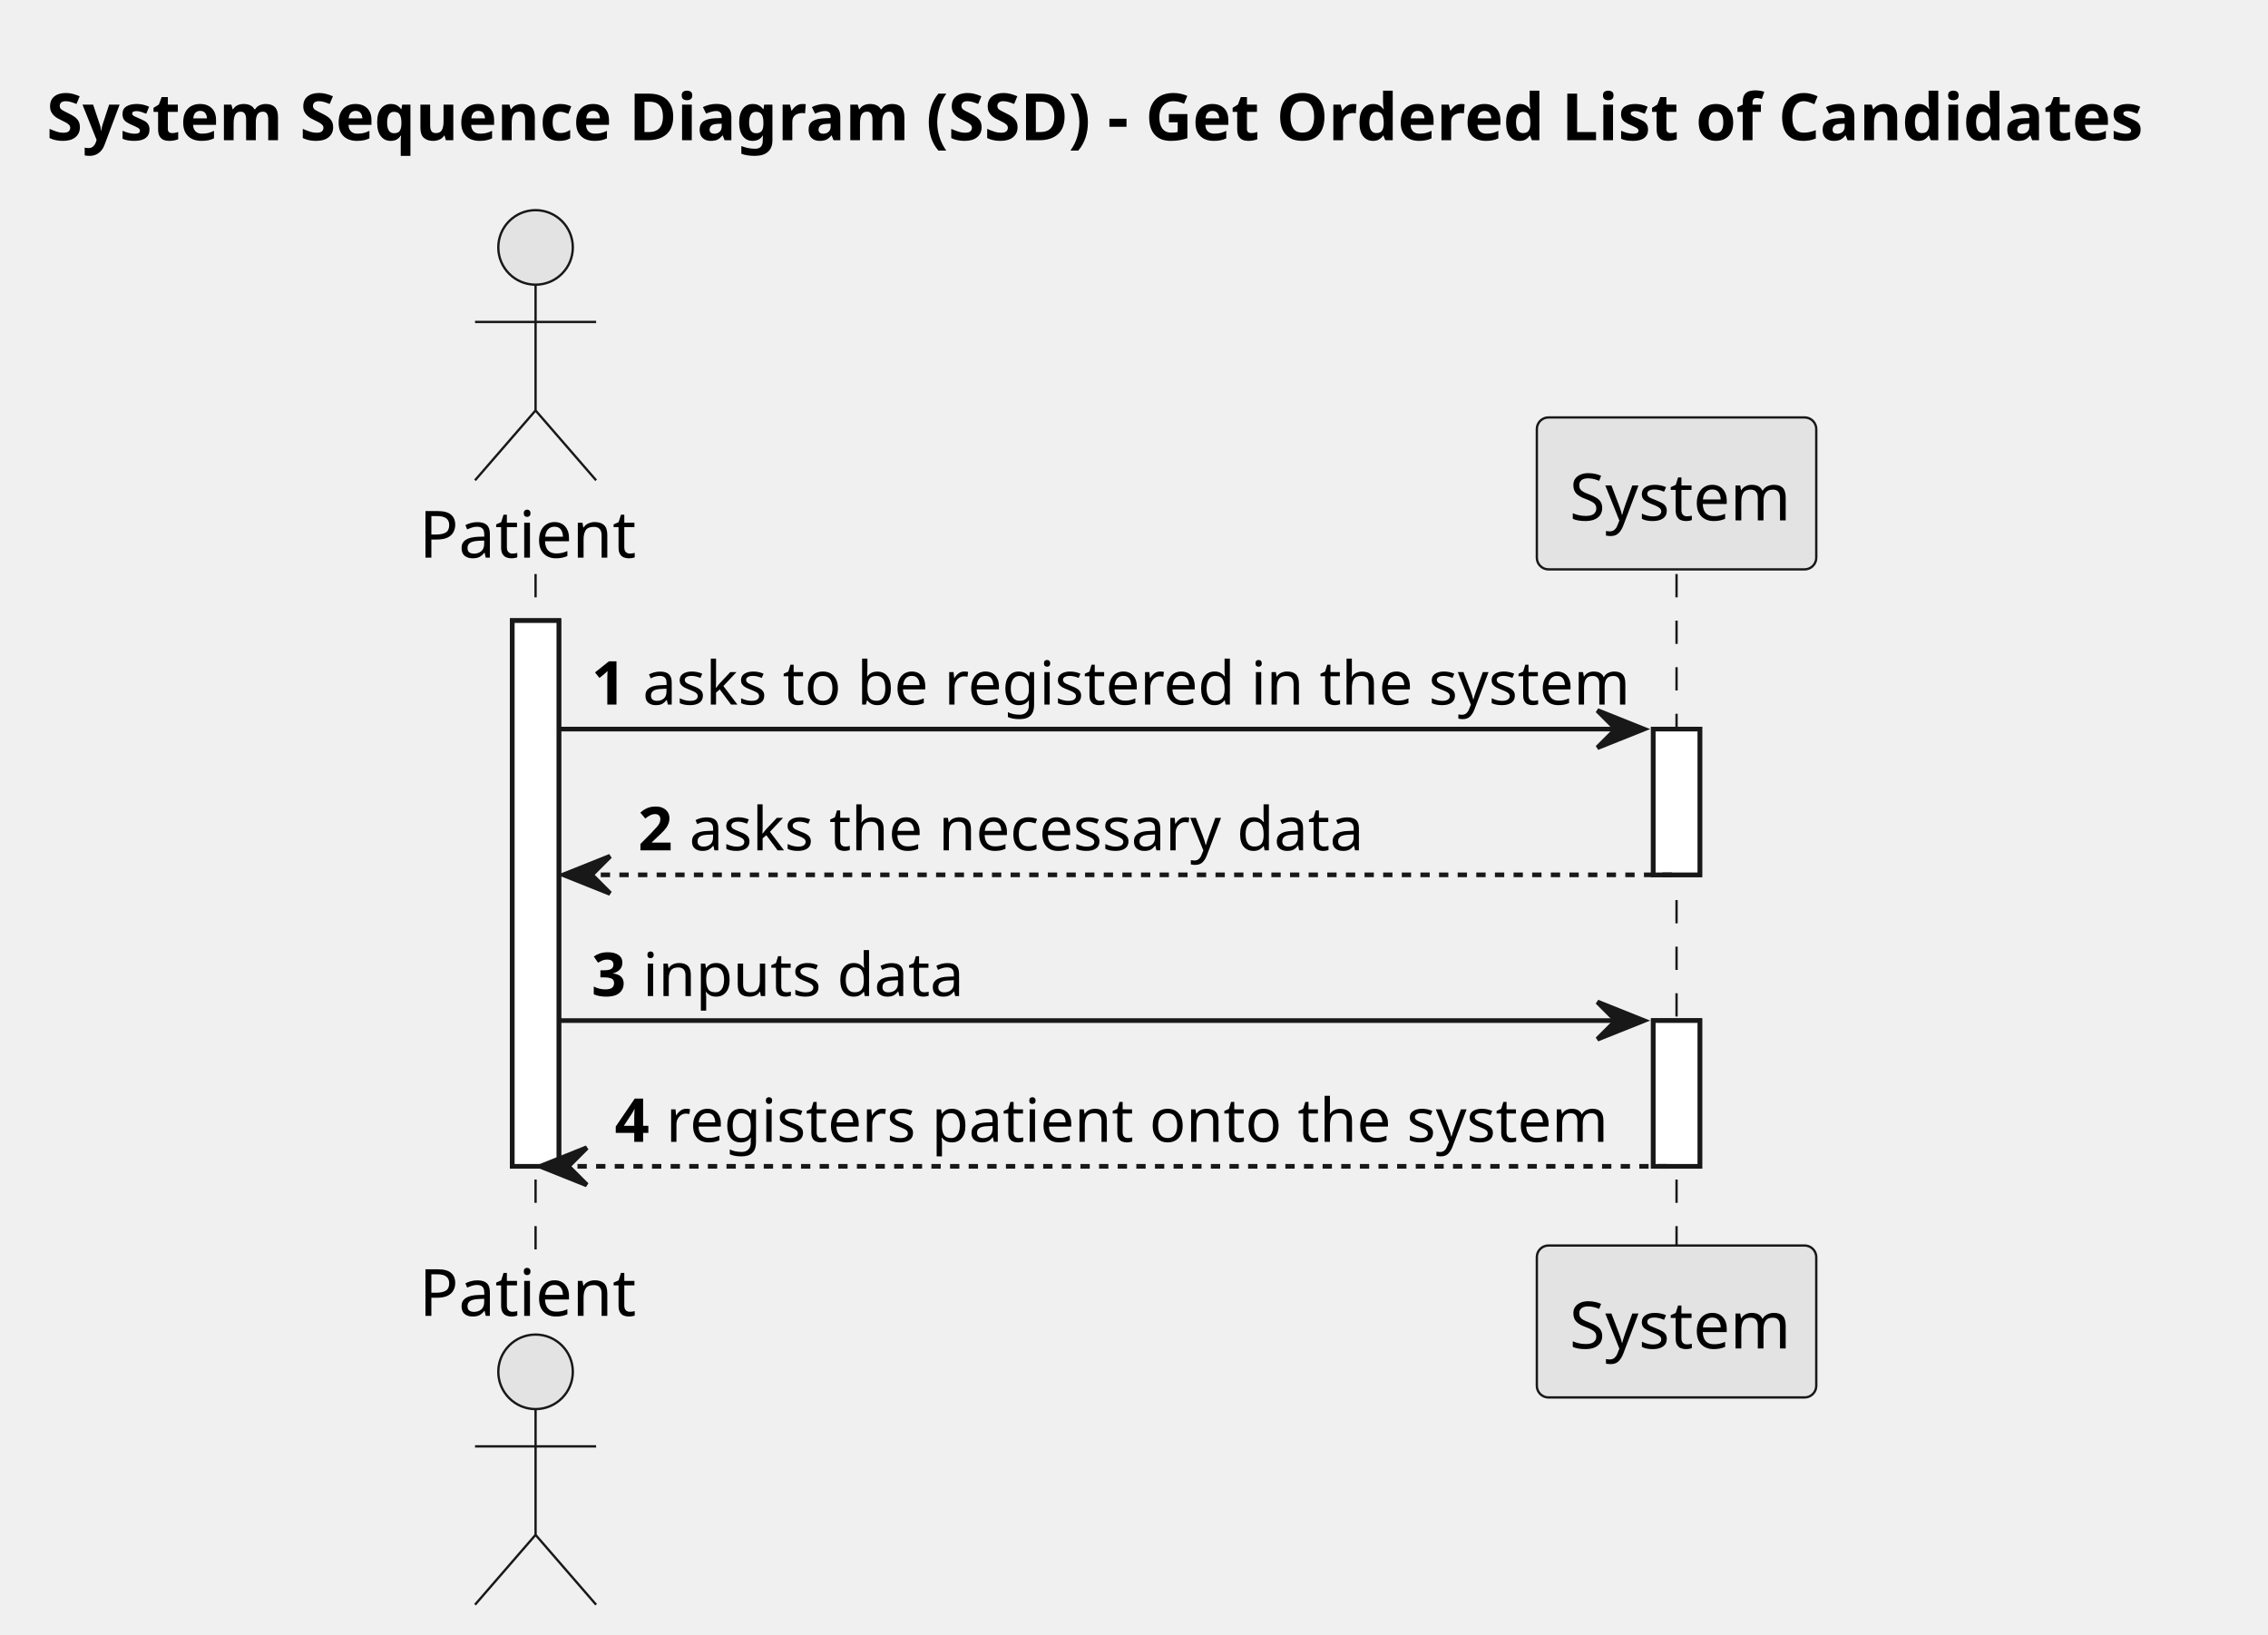
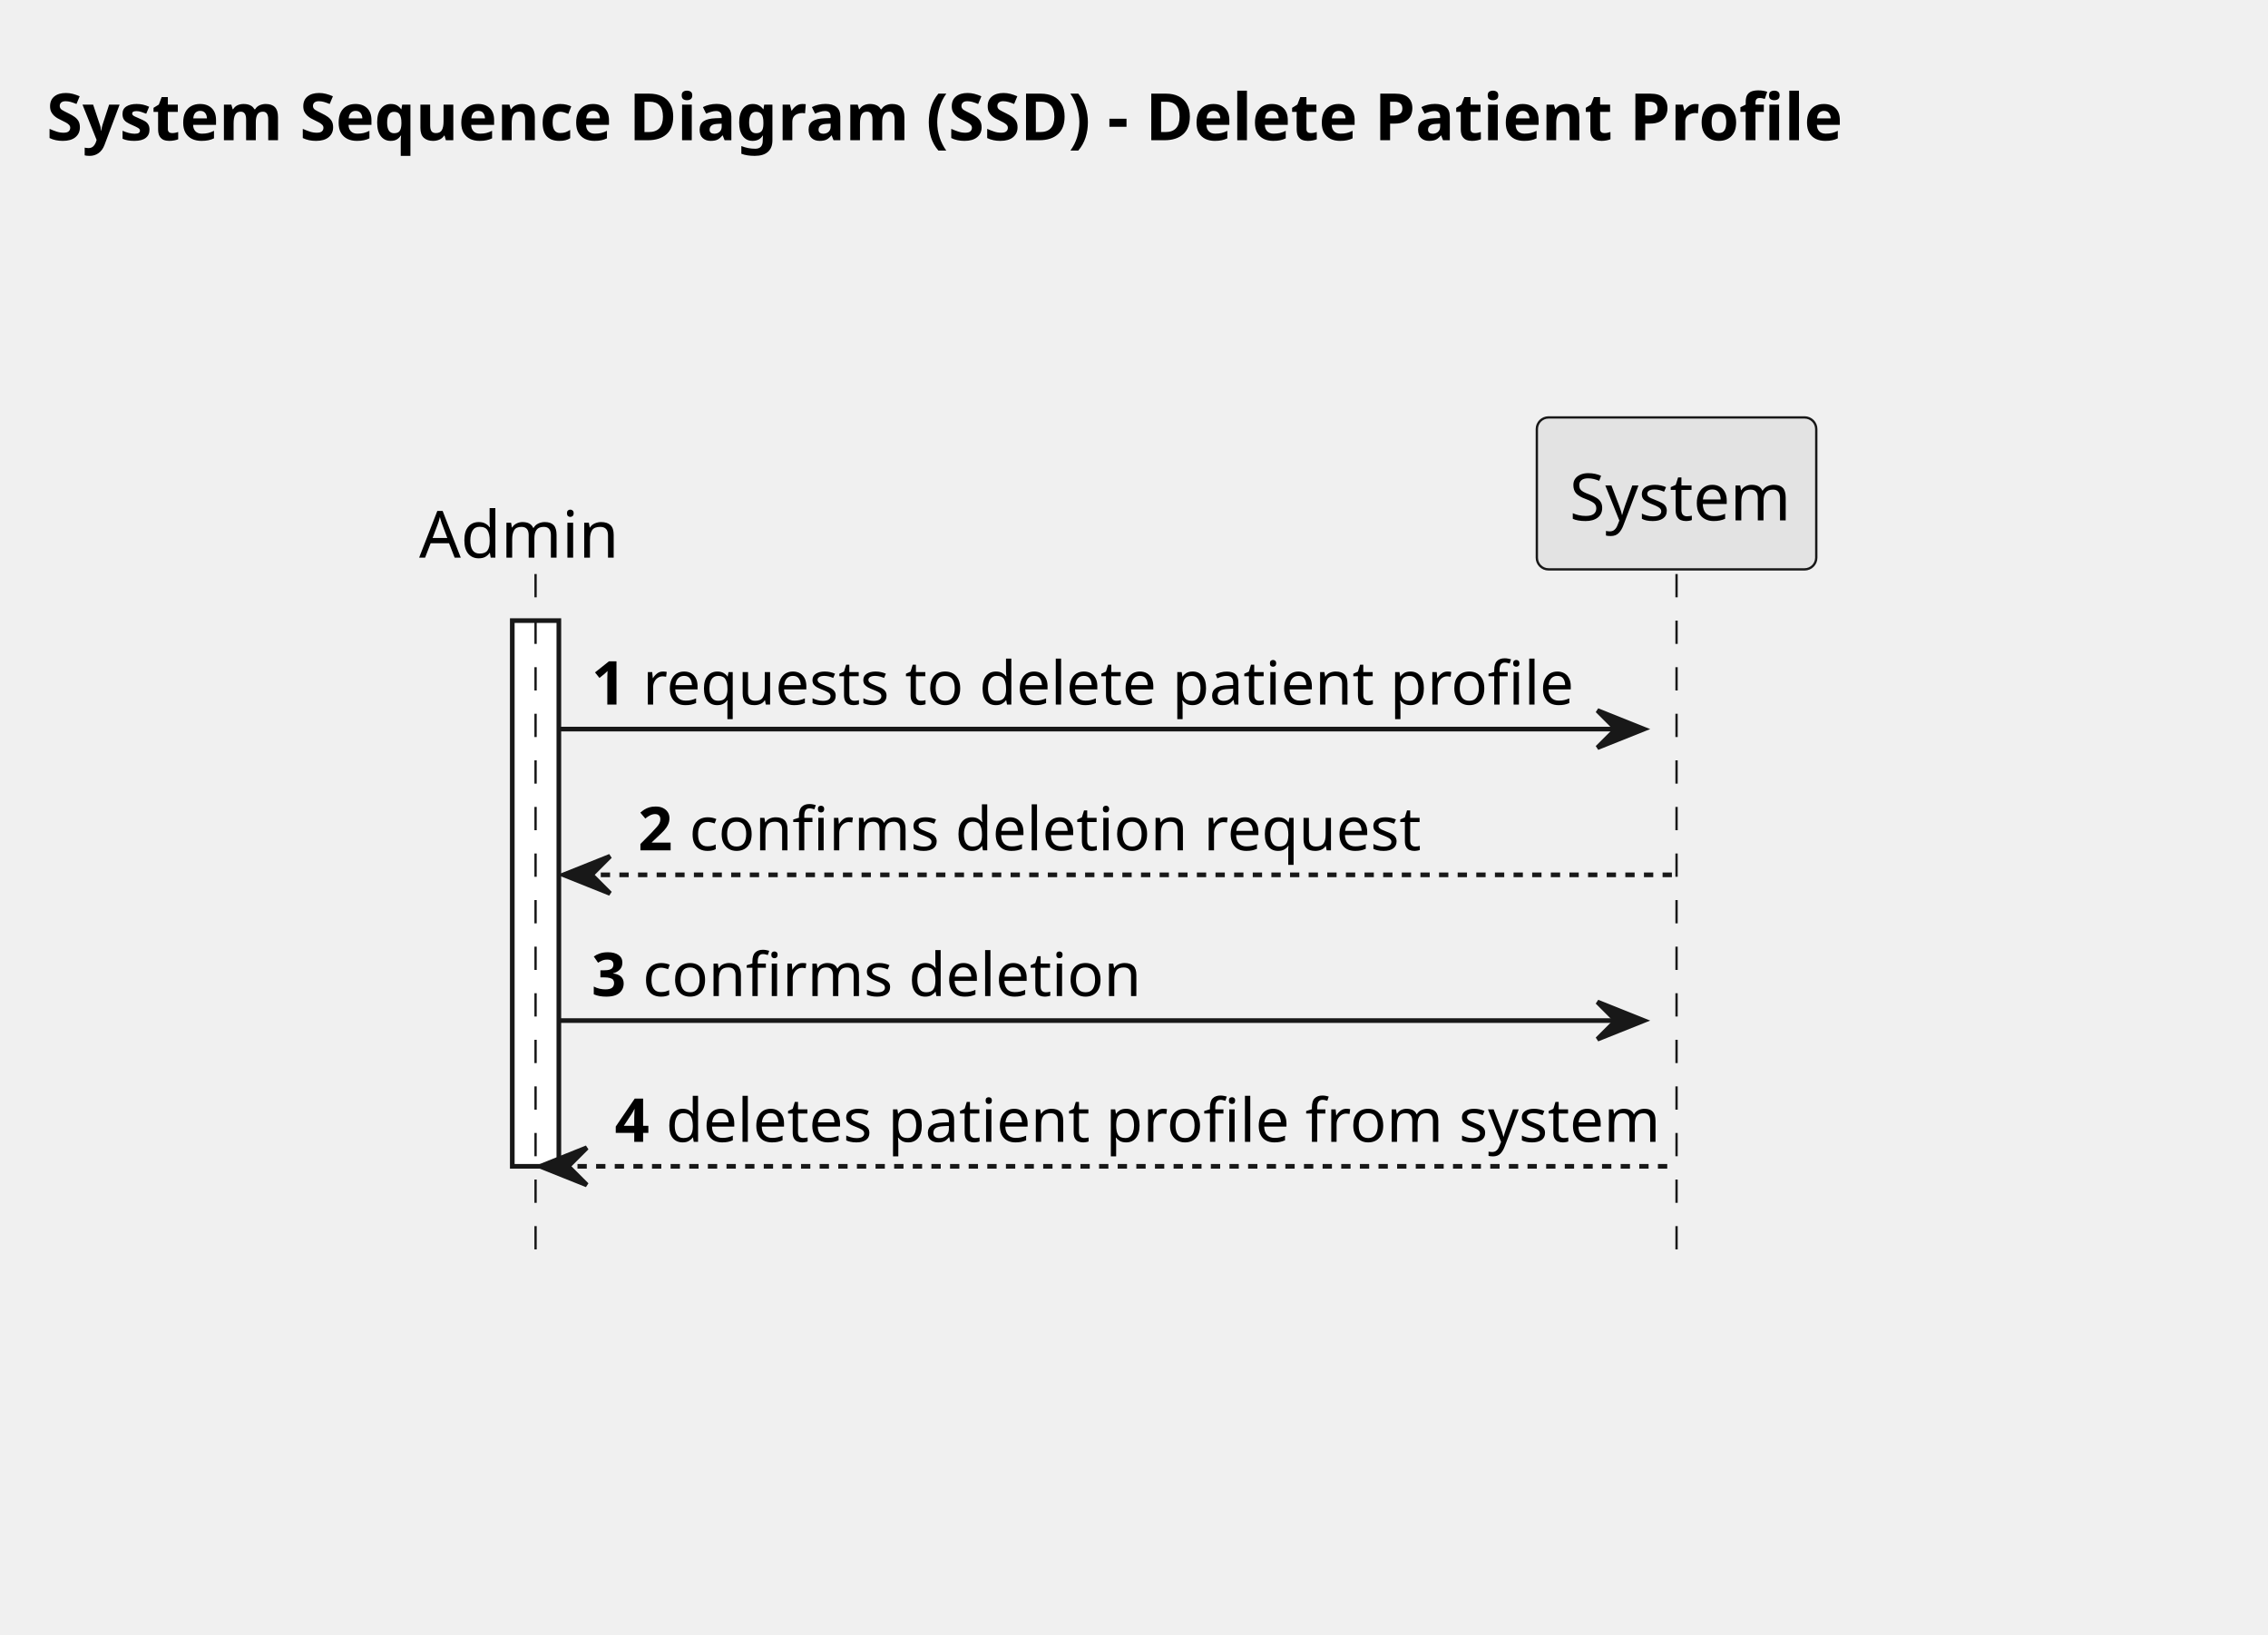
<svg xmlns="http://www.w3.org/2000/svg" contentStyleType="text/css" height="351px" preserveAspectRatio="none" style="width:487px;height:351px;background:#FFFFFF;" version="1.1" viewBox="0 0 487 351" width="487px" zoomAndPan="magnify">
  <defs />
  <g>
-     <text fill="#000000" font-family="sans-serif" font-size="14" font-weight="bold" lengthAdjust="spacing" textLength="459" x="10" y="30.107">System Sequence Diagram (SSD) - Get Ordered List of Candidates</text>
+     <text fill="#000000" font-family="sans-serif" font-size="14" font-weight="bold" lengthAdjust="spacing" textLength="459" x="10" y="30.107">System Sequence Diagram (SSD) - Delete Patient Profile</text>
    <rect fill="#FFFFFF" height="117.164" style="stroke:#181818;stroke-width:1.0;" width="10" x="110" y="133.242" />
-     <rect fill="#FFFFFF" height="31.291" style="stroke:#181818;stroke-width:1.0;" width="10" x="355" y="156.533" />
-     <rect fill="#FFFFFF" height="31.291" style="stroke:#181818;stroke-width:1.0;" width="10" x="355" y="219.115" />
+     <text fill="#000000" font-family="sans-serif" font-size="14" lengthAdjust="spacing" textLength="44" x="90" y="119.728">Admin</text>
+     <rect fill="#E3E3E3" height="32.621" rx="2.5" ry="2.5" style="stroke:#181818;stroke-width:0.5;" width="60" x="330" y="89.621" />
+     <text fill="#000000" font-family="sans-serif" font-size="14" lengthAdjust="spacing" textLength="46" x="337" y="111.728">System</text>
    <line style="stroke:#181818;stroke-width:0.5;stroke-dasharray:5.0,5.0;" x1="115" x2="115" y1="123.242" y2="268.406" />
    <line style="stroke:#181818;stroke-width:0.5;stroke-dasharray:5.0,5.0;" x1="360" x2="360" y1="123.242" y2="268.406" />
-     <text fill="#000000" font-family="sans-serif" font-size="14" lengthAdjust="spacing" textLength="44" x="90" y="119.728">Patient</text>
-     <ellipse cx="115" cy="53.121" fill="#E3E3E3" rx="8" ry="8" style="stroke:#181818;stroke-width:0.5;" />
-     <path d="M115,61.121 L115,88.121 M102,69.121 L128,69.121 M115,88.121 L102,103.121 M115,88.121 L128,103.121 " fill="none" style="stroke:#181818;stroke-width:0.5;" />
-     <text fill="#000000" font-family="sans-serif" font-size="14" lengthAdjust="spacing" textLength="44" x="90" y="282.514">Patient</text>
-     <ellipse cx="115" cy="294.527" fill="#E3E3E3" rx="8" ry="8" style="stroke:#181818;stroke-width:0.5;" />
-     <path d="M115,302.527 L115,329.527 M102,310.527 L128,310.527 M115,329.527 L102,344.527 M115,329.527 L128,344.527 " fill="none" style="stroke:#181818;stroke-width:0.5;" />
-     <rect fill="#E3E3E3" height="32.621" rx="2.5" ry="2.5" style="stroke:#181818;stroke-width:0.5;" width="60" x="330" y="89.621" />
-     <text fill="#000000" font-family="sans-serif" font-size="14" lengthAdjust="spacing" textLength="46" x="337" y="111.728">System</text>
-     <rect fill="#E3E3E3" height="32.621" rx="2.5" ry="2.5" style="stroke:#181818;stroke-width:0.5;" width="60" x="330" y="267.406" />
-     <text fill="#000000" font-family="sans-serif" font-size="14" lengthAdjust="spacing" textLength="46" x="337" y="289.514">System</text>
-     <rect fill="#FFFFFF" height="117.164" style="stroke:#181818;stroke-width:1.0;" width="10" x="110" y="133.242" />
-     <rect fill="#FFFFFF" height="31.291" style="stroke:#181818;stroke-width:1.0;" width="10" x="355" y="156.533" />
-     <rect fill="#FFFFFF" height="31.291" style="stroke:#181818;stroke-width:1.0;" width="10" x="355" y="219.115" />
    <polygon fill="#181818" points="343,152.533,353,156.533,343,160.533,347,156.533" style="stroke:#181818;stroke-width:1.0;" />
    <line style="stroke:#181818;stroke-width:1.0;" x1="120" x2="349" y1="156.533" y2="156.533" />
    <text fill="#000000" font-family="sans-serif" font-size="13" font-weight="bold" lengthAdjust="spacing" textLength="7" x="127" y="151.27">1</text>
-     <text fill="#000000" font-family="sans-serif" font-size="13" lengthAdjust="spacing" textLength="205" x="138" y="151.27">asks to be registered in the system</text>
+     <text fill="#000000" font-family="sans-serif" font-size="13" lengthAdjust="spacing" textLength="215" x="138" y="151.27">requests to delete patient profile</text>
    <polygon fill="#181818" points="131,183.824,121,187.824,131,191.824,127,187.824" style="stroke:#181818;stroke-width:1.0;" />
    <line style="stroke:#181818;stroke-width:1.0;stroke-dasharray:2.0,2.0;" x1="125" x2="359" y1="187.824" y2="187.824" />
    <text fill="#000000" font-family="sans-serif" font-size="13" font-weight="bold" lengthAdjust="spacing" textLength="7" x="137" y="182.561">2</text>
-     <text fill="#000000" font-family="sans-serif" font-size="13" lengthAdjust="spacing" textLength="143" x="148" y="182.561">asks the necessary data</text>
+     <text fill="#000000" font-family="sans-serif" font-size="13" lengthAdjust="spacing" textLength="143" x="148" y="182.561">confirms deletion request</text>
    <polygon fill="#181818" points="343,215.115,353,219.115,343,223.115,347,219.115" style="stroke:#181818;stroke-width:1.0;" />
    <line style="stroke:#181818;stroke-width:1.0;" x1="120" x2="349" y1="219.115" y2="219.115" />
    <text fill="#000000" font-family="sans-serif" font-size="13" font-weight="bold" lengthAdjust="spacing" textLength="7" x="127" y="213.852">3</text>
-     <text fill="#000000" font-family="sans-serif" font-size="13" lengthAdjust="spacing" textLength="64" x="138" y="213.852">inputs data</text>
+     <text fill="#000000" font-family="sans-serif" font-size="13" lengthAdjust="spacing" textLength="84" x="138" y="213.852">confirms deletion</text>
    <polygon fill="#181818" points="126,246.406,116,250.406,126,254.406,122,250.406" style="stroke:#181818;stroke-width:1.0;" />
    <line style="stroke:#181818;stroke-width:1.0;stroke-dasharray:2.0,2.0;" x1="120" x2="359" y1="250.406" y2="250.406" />
    <text fill="#000000" font-family="sans-serif" font-size="13" font-weight="bold" lengthAdjust="spacing" textLength="7" x="132" y="245.144">4</text>
-     <text fill="#000000" font-family="sans-serif" font-size="13" lengthAdjust="spacing" textLength="191" x="143" y="245.144">registers patient onto the system</text>
+     <text fill="#000000" font-family="sans-serif" font-size="13" lengthAdjust="spacing" textLength="172" x="143" y="245.144">deletes patient profile from system</text>
  </g>
</svg>
